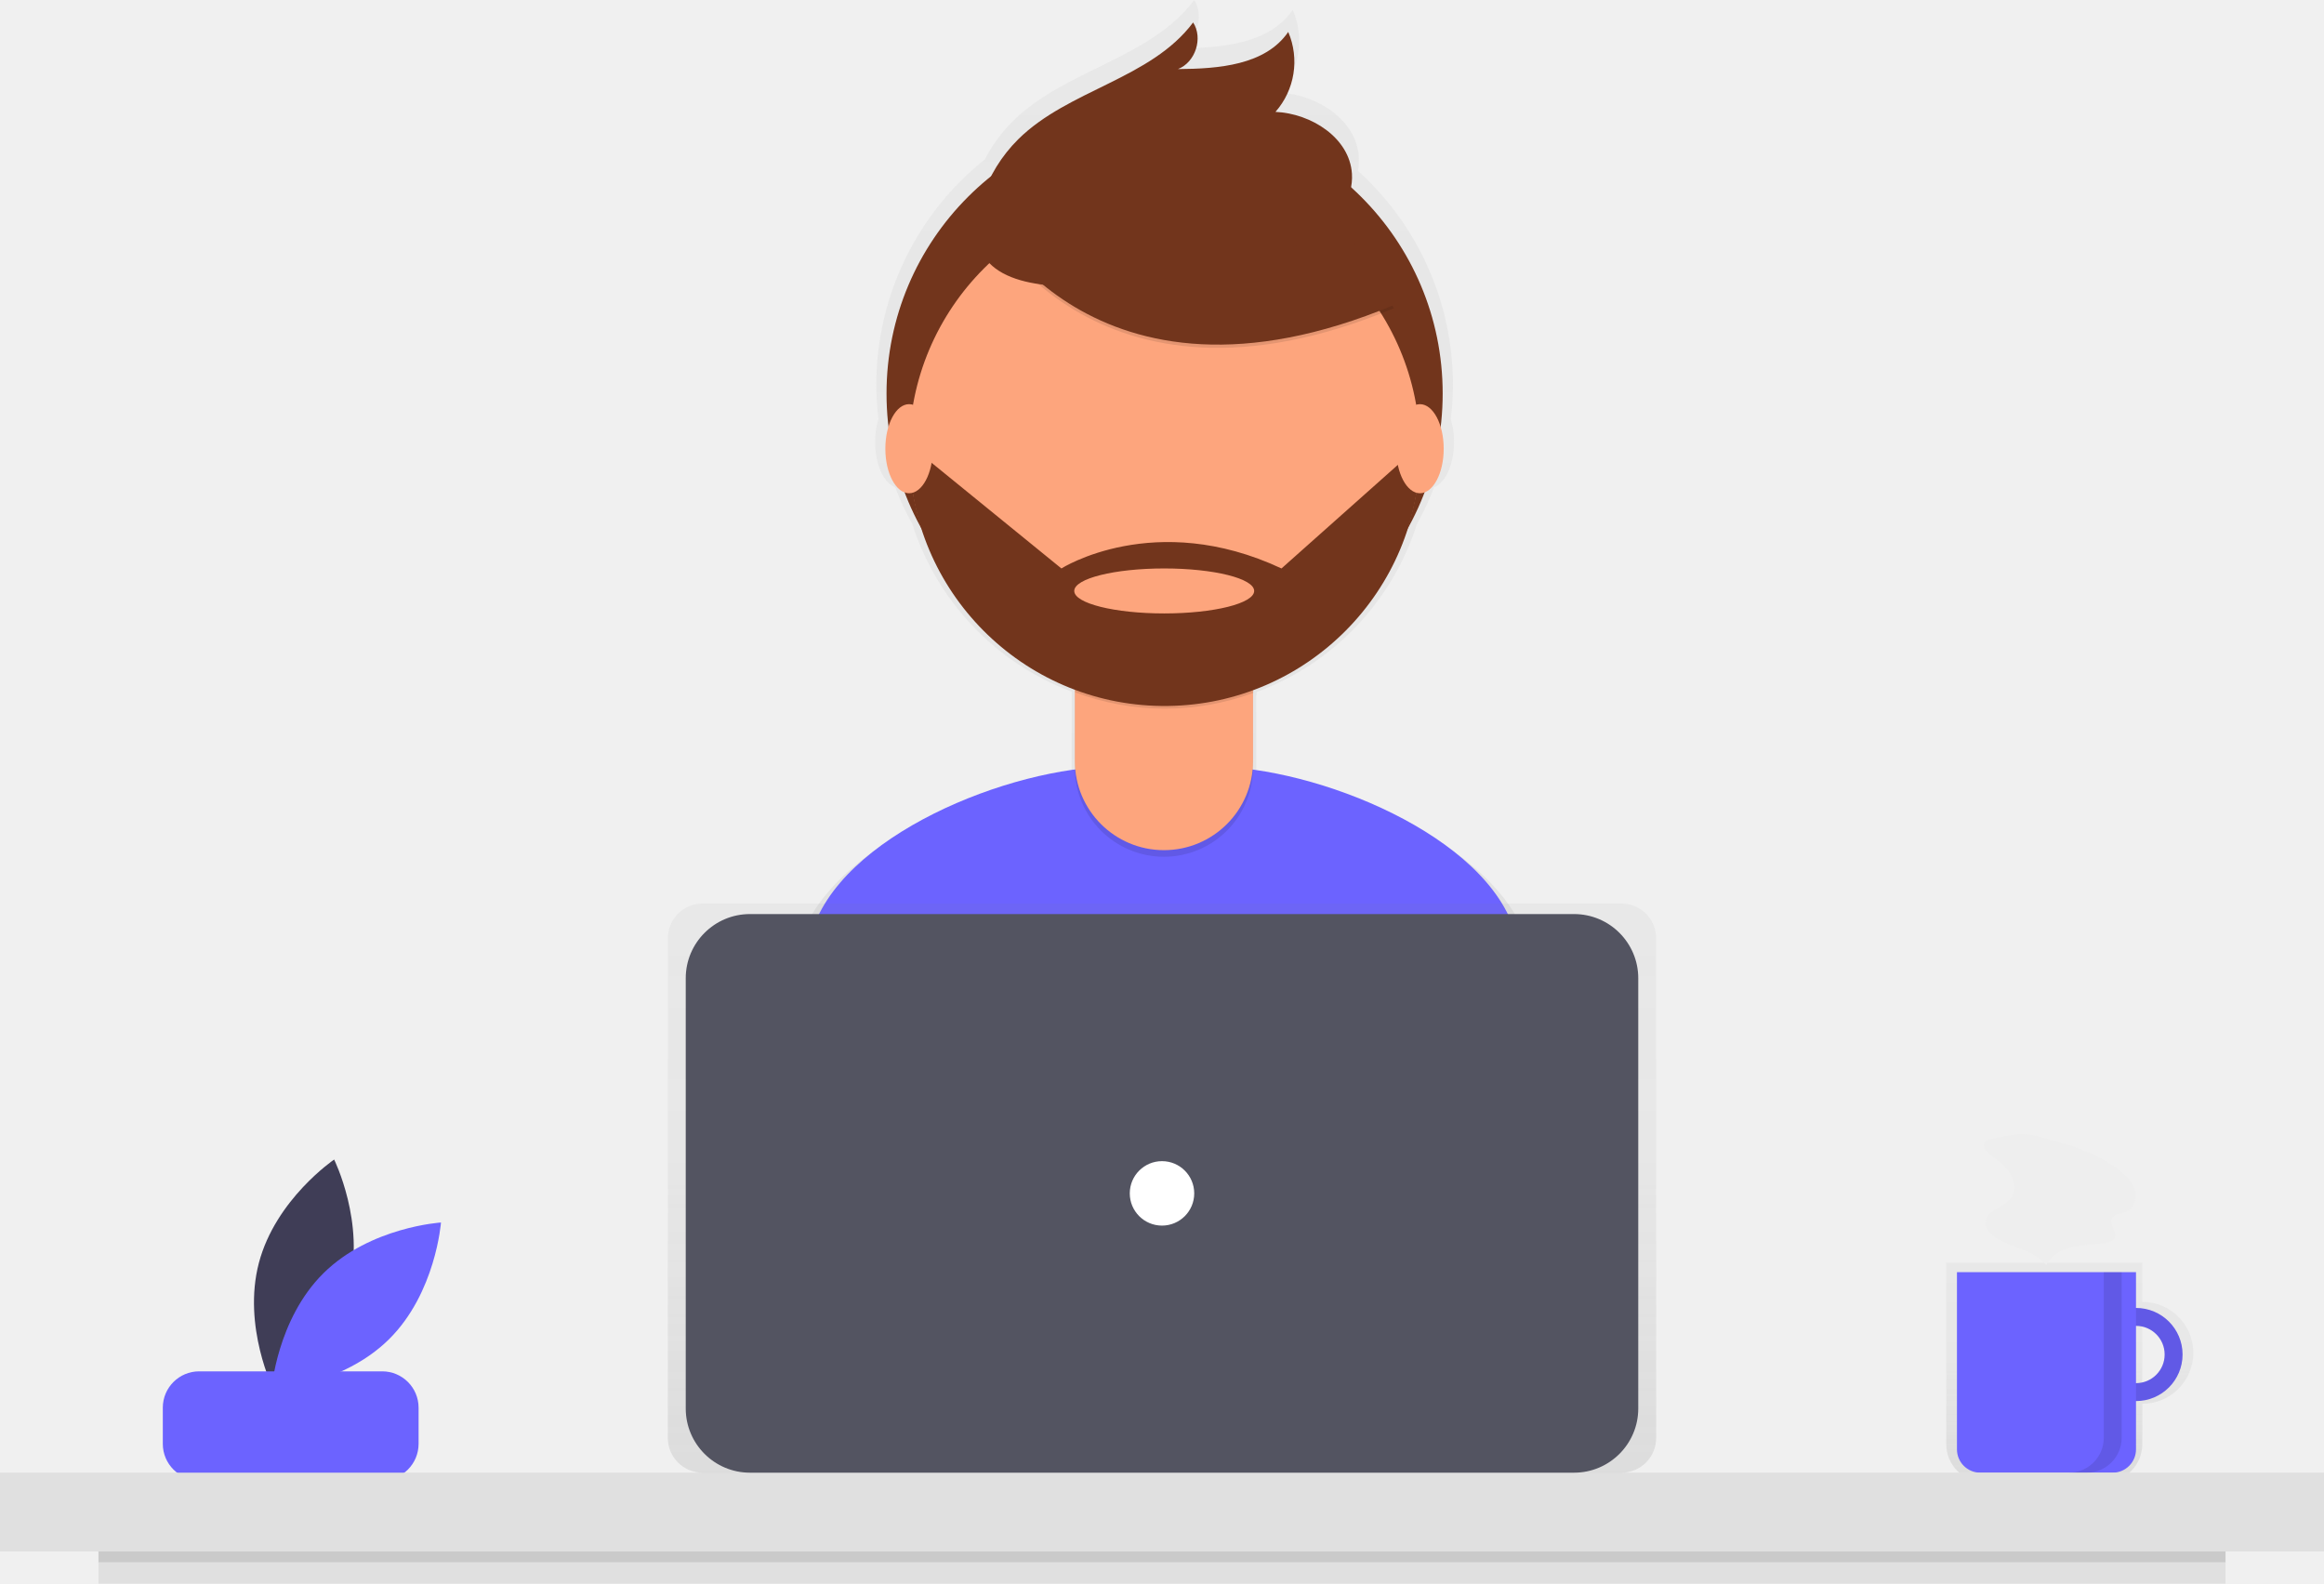
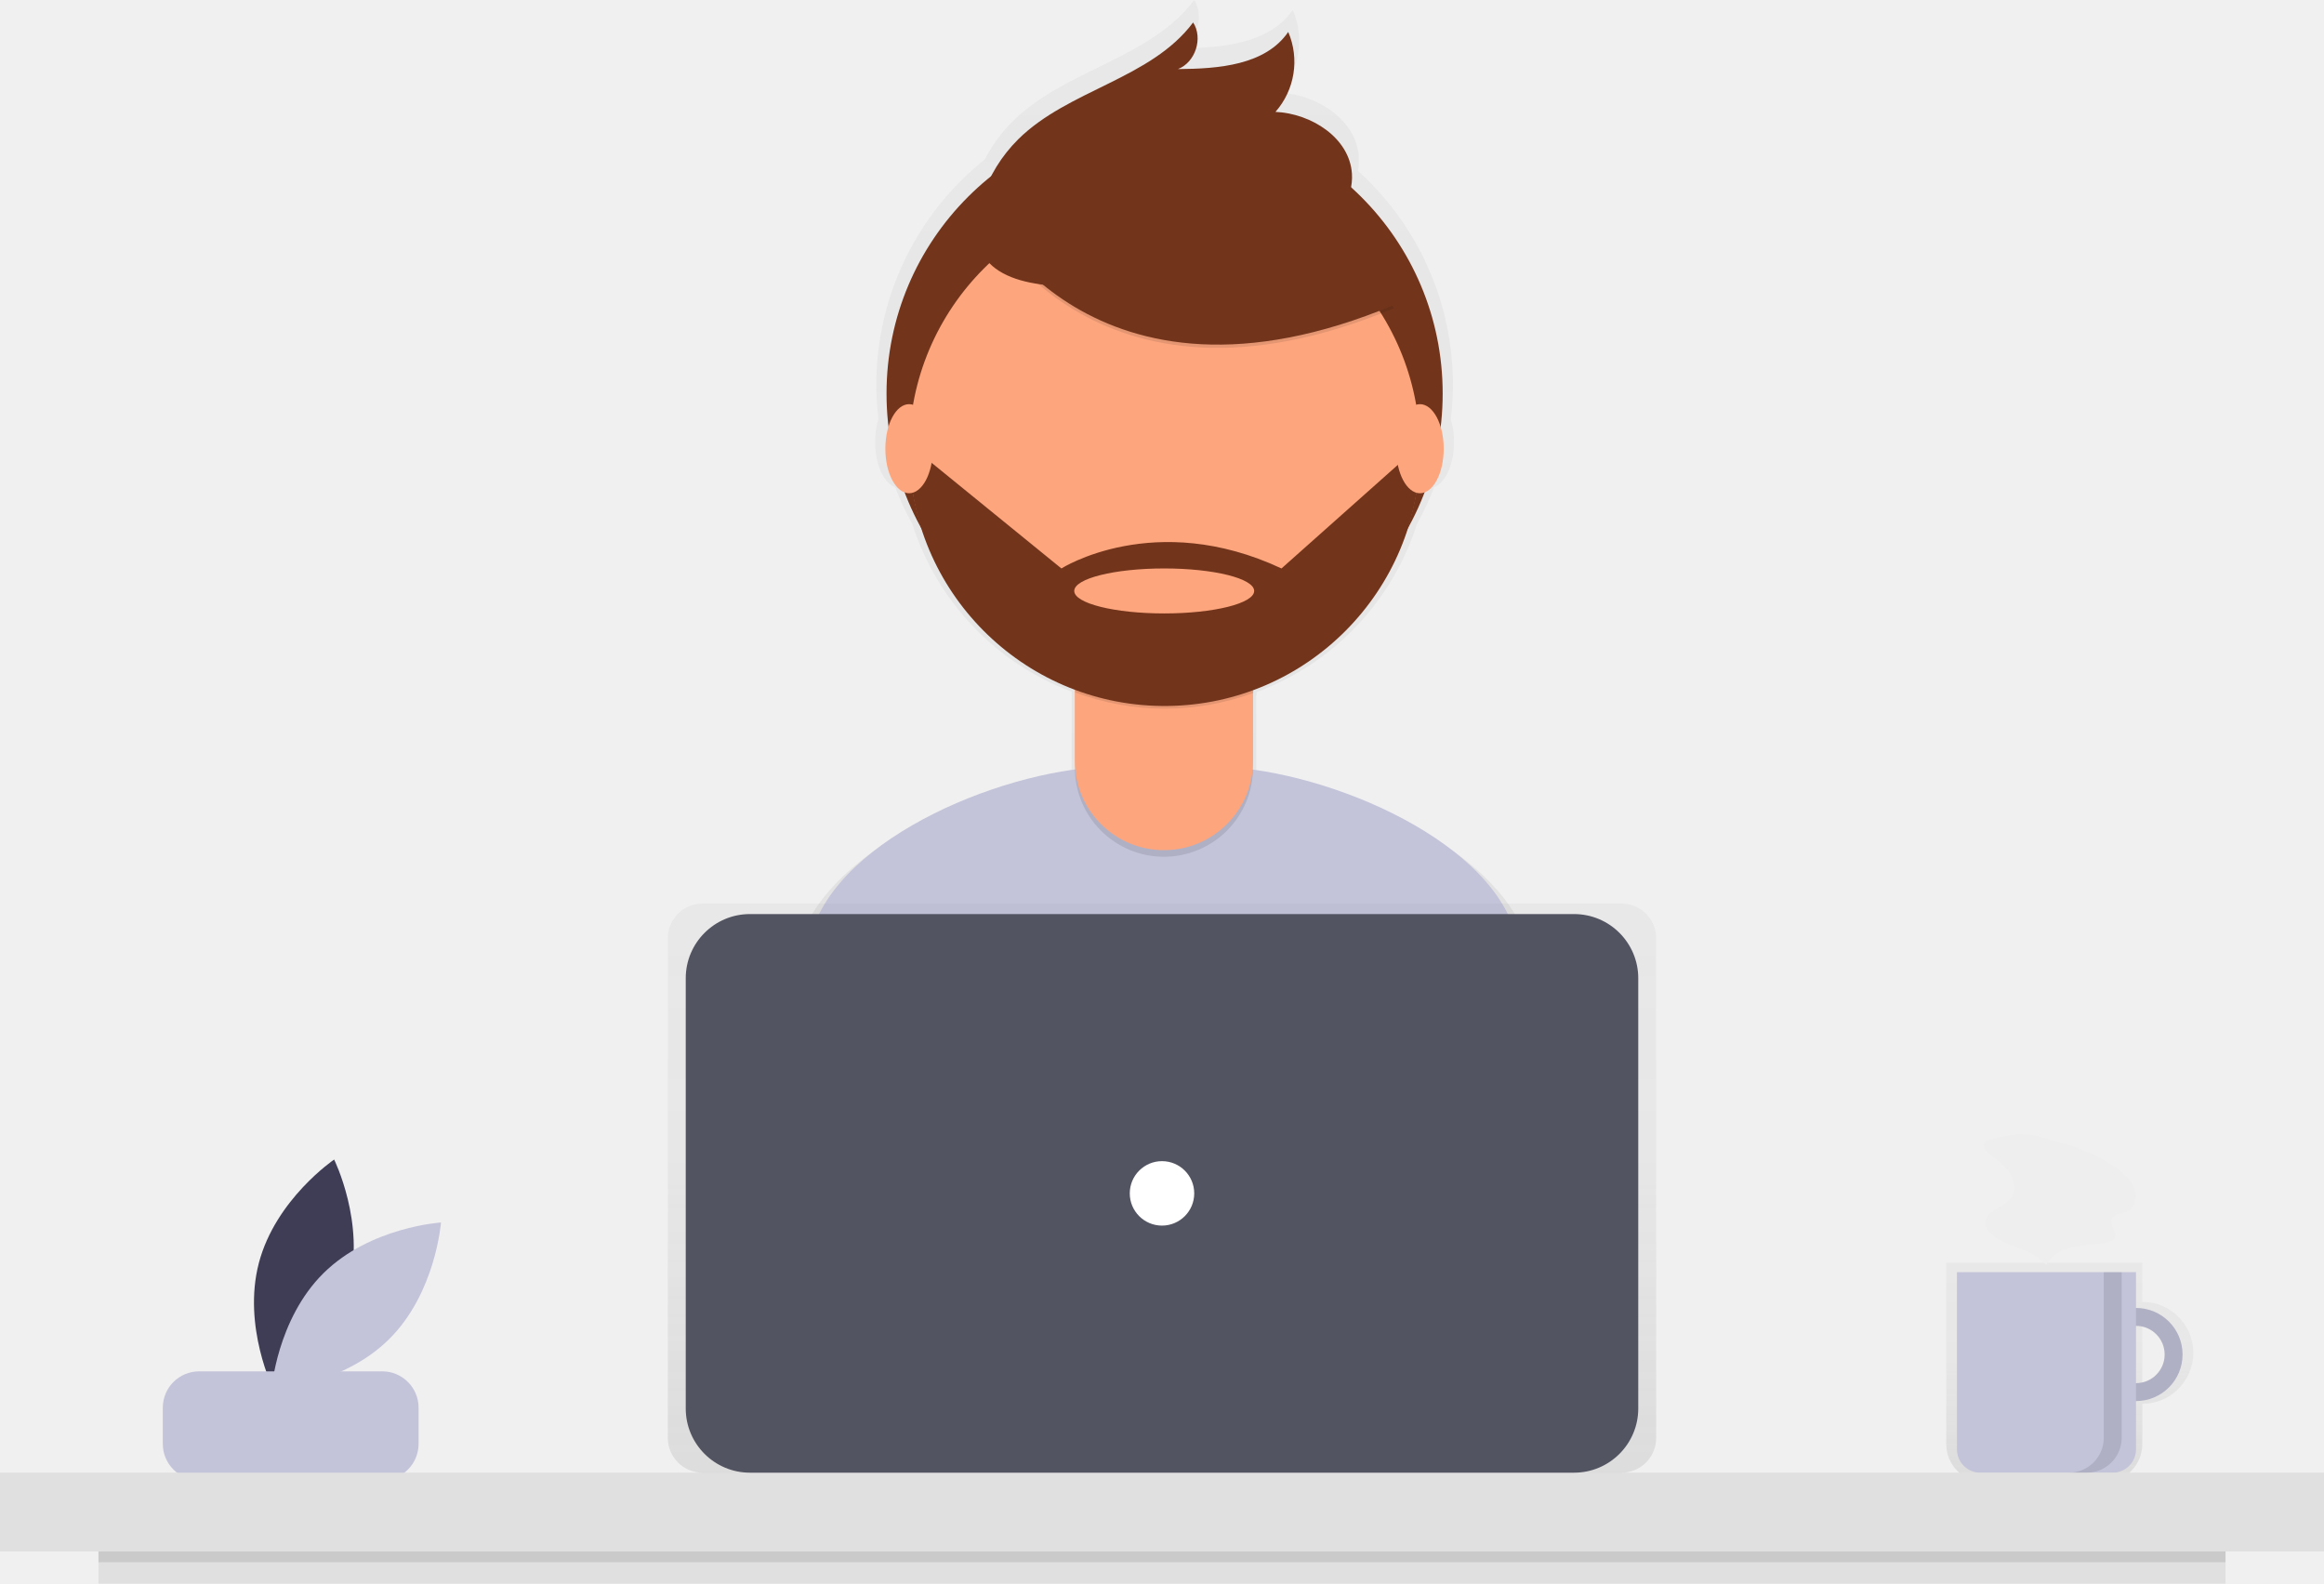
<svg xmlns="http://www.w3.org/2000/svg" xmlns:xlink="http://www.w3.org/1999/xlink" id="e2165270-d70d-4354-9ac9-1848d055b0c2" data-name="Layer 1" width="971.44" height="662" viewBox="0 0 971.44 662">
  <defs>
    <linearGradient id="afa9b5ae-644d-481c-a512-b5b81b77e42b" x1="979.446" y1="738.59" x2="979.446" y2="646.785" gradientUnits="userSpaceOnUse">
      <stop offset="0" stop-color="gray" stop-opacity="0.25" />
      <stop offset="0.535" stop-color="gray" stop-opacity="0.12" />
      <stop offset="1" stop-color="gray" stop-opacity="0.1" />
    </linearGradient>
    <linearGradient id="bf9220ea-365d-417c-960f-9ff5535a2d22" x1="600.652" y1="650.105" x2="600.652" y2="119" xlink:href="#afa9b5ae-644d-481c-a512-b5b81b77e42b" />
    <linearGradient id="b4202d31-0de8-4369-b735-813ee4300deb" x1="485.72" y1="615.598" x2="485.72" y2="377.704" xlink:href="#afa9b5ae-644d-481c-a512-b5b81b77e42b" />
  </defs>
  <path d="M260.114,656.809c-6.985,26.598-31.459,43.22-31.459,43.22s-13.15-26.502-6.166-53.1,31.459-43.22,31.459-43.22S267.098,630.211,260.114,656.809Z" transform="translate(-114.2798 -119)" fill="#3f3d56" />
-   <path d="M249.52,651.183c-19.563,19.327-21.751,48.831-21.751,48.831s29.528-1.831,49.091-21.159,21.751-48.831,21.751-48.831S269.082,631.855,249.52,651.183Z" transform="translate(-114.2798 -119)" fill="#6c63ff" />
-   <rect x="68.053" y="573.241" width="106.916" height="45.496" rx="15.198" fill="#6c63ff" />
+   <path d="M249.52,651.183c-19.563,19.327-21.751,48.831-21.751,48.831s29.528-1.831,49.091-21.159,21.751-48.831,21.751-48.831S269.082,631.855,249.52,651.183Z" transform="translate(-114.2798 -119)" fill="#c3c3da" />
+   <rect x="68.053" y="573.241" width="106.916" height="45.496" rx="15.198" fill="#c3c3da" />
  <g opacity="0.7">
    <path d="M1009.774,663.178V646.785H927.805V722.606a15.984,15.984,0,0,0,15.984,15.984h50.001a15.984,15.984,0,0,0,15.984-15.984V705.802a21.312,21.312,0,0,0,0-42.624Zm0,34.427v-26.23a13.115,13.115,0,0,1,0,26.23Z" transform="translate(-114.2798 -119)" fill="url(#afa9b5ae-644d-481c-a512-b5b81b77e42b)" />
  </g>
-   <path d="M1007.137,665.744a19.459,19.459,0,1,0,19.459,19.459A19.459,19.459,0,0,0,1007.137,665.744Zm0,31.433a11.975,11.975,0,1,1,11.975-11.975A11.975,11.975,0,0,1,1007.137,697.178Z" transform="translate(-114.2798 -119)" fill="#6c63ff" />
+   <path d="M1007.137,665.744a19.459,19.459,0,1,0,19.459,19.459A19.459,19.459,0,0,0,1007.137,665.744Zm0,31.433a11.975,11.975,0,1,1,11.975-11.975A11.975,11.975,0,0,1,1007.137,697.178Z" transform="translate(-114.2798 -119)" fill="#c3c3da" />
  <path d="M1007.137,665.744a19.459,19.459,0,1,0,19.459,19.459A19.459,19.459,0,0,0,1007.137,665.744Zm0,31.433a11.975,11.975,0,1,1,11.975-11.975A11.975,11.975,0,0,1,1007.137,697.178Z" transform="translate(-114.2798 -119)" opacity="0.1" />
-   <path d="M818.016,531.776H892.857a0,0,0,0,1,0,0v74.072a9.75,9.75,0,0,1-9.75,9.75H827.766a9.75,9.75,0,0,1-9.75-9.75V531.776A0,0,0,0,1,818.016,531.776Z" fill="#6c63ff" />
+   <path d="M818.016,531.776H892.857a0,0,0,0,1,0,0v74.072a9.75,9.75,0,0,1-9.75,9.75H827.766a9.75,9.75,0,0,1-9.75-9.75V531.776A0,0,0,0,1,818.016,531.776Z" fill="#c3c3da" />
  <rect y="615.598" width="971.44" height="32.93" fill="#e0e0e0" />
  <g opacity="0.7">
    <path d="M753.249,514.265c-10.412-37.792-69.438-65.389-113.851-71.508.006-.279.021-.555.021-.836V409.571c.047-.017.096-.032.143-.049v-1.226A110.939,110.939,0,0,0,706.573,338.064a119.882,119.882,0,0,0,7.15-15.416c4.741-1.726,8.322-9.545,8.322-18.939a33.069,33.069,0,0,0-1.338-9.495,121.528,121.528,0,0,0,.889-14.419,120.179,120.179,0,0,0-39.697-89.382,23.448,23.448,0,0,0,.375-5.877c-1.005-15.527-17.589-26.076-33.133-26.781a32.8,32.8,0,0,0,5.531-34.637c-9.911,14.439-30.259,15.974-47.772,16.088,7.557-2.926,10.957-13.397,6.562-20.205-18.304,24.534-53.985,29.077-75.756,50.594a63.863,63.863,0,0,0-11.78,16.067,120.241,120.241,0,0,0-45.319,94.135,121.556,121.556,0,0,0,.872,14.289,32.964,32.964,0,0,0-1.38,9.625c0,9.437,3.615,17.28,8.388,18.958a119.884,119.884,0,0,0,7.183,15.467,110.917,110.917,0,0,0,66.541,69.985v33.802c0,.26.014.517.02.776-44.581,6.014-104.079,33.828-114.398,71.924-8.911,32.899-18.424,69.028-23.157,90.241,40.568,28.506,125.693,45.243,179.041,45.243,50.687,0,133.533-15.107,172.907-41.063C772.361,585.734,762.548,548.018,753.249,514.265Z" transform="translate(-114.2798 -119)" fill="url(#bf9220ea-365d-417c-960f-9ff5535a2d22)" />
  </g>
-   <path d="M603.61,640.722c48.896,0,128.814-14.573,166.797-39.612-4.114-22.484-13.58-58.868-22.55-91.428-11.424-41.468-83.528-70.216-126.54-70.216h-41.449c-43.146,0-115.353,28.915-126.634,70.56-8.596,31.736-17.773,66.589-22.338,87.052C470.031,624.575,552.148,640.722,603.61,640.722Z" transform="translate(-114.2798 -119)" fill="#6c63ff" />
+   <path d="M603.61,640.722c48.896,0,128.814-14.573,166.797-39.612-4.114-22.484-13.58-58.868-22.55-91.428-11.424-41.468-83.528-70.216-126.54-70.216h-41.449c-43.146,0-115.353,28.915-126.634,70.56-8.596,31.736-17.773,66.589-22.338,87.052C470.031,624.575,552.148,640.722,603.61,640.722Z" transform="translate(-114.2798 -119)" fill="#c3c3da" />
  <circle cx="486.807" cy="164.497" r="116.236" fill="#72351c" />
  <path d="M449.291,261.311H523.77a0,0,0,0,1,0,0v59.583a37.239,37.239,0,0,1-37.239,37.239h-0a37.239,37.239,0,0,1-37.239-37.239V261.311A0,0,0,0,1,449.291,261.311Z" opacity="0.1" />
  <path d="M459.974,258.553H513.087a10.683,10.683,0,0,1,10.683,10.683v48.9a37.239,37.239,0,0,1-37.239,37.239h-0a37.239,37.239,0,0,1-37.239-37.239V269.236A10.683,10.683,0,0,1,459.974,258.553Z" fill="#fda57d" />
  <path d="M563.709,408.434a107.191,107.191,0,0,0,74.479.206v-9.149H563.709Z" transform="translate(-114.2798 -119)" opacity="0.1" />
  <circle cx="486.807" cy="187.668" r="106.753" fill="#fda57d" />
  <path d="M525.046,209.565S570.036,300.888,696.948,247.84L667.402,201.507l-52.376-18.802Z" transform="translate(-114.2798 -119)" opacity="0.1" />
  <path d="M525.046,208.222s44.99,91.323,171.901,38.275L667.402,200.164,615.026,181.362Z" transform="translate(-114.2798 -119)" fill="#72351c" />
  <path d="M524.647,202.052a61.67,61.67,0,0,1,15.285-24.863c21.001-20.757,55.422-25.139,73.079-48.806,4.24,6.568.959,16.668-6.33,19.491,16.894-.11,36.523-1.59,46.084-15.519a31.642,31.642,0,0,1-5.336,33.413c14.994.681,30.993,10.857,31.962,25.835.646,9.979-5.611,19.427-13.811,25.149s-18.121,8.35-27.886,10.503C609.188,233.54,506.046,259.882,524.647,202.052Z" transform="translate(-114.2798 -119)" fill="#72351c" />
  <path d="M707.836,307.602h-2.83l-55.062,49.019c-53.048-24.845-91.994,0-91.994,0L500.201,309.617l-5.823.732a106.75,106.75,0,0,0,213.458-2.746ZM600.924,375.423c-20.768,0-37.603-4.209-37.603-9.401s16.836-9.401,37.603-9.401,37.603,4.209,37.603,9.401S621.692,375.423,600.924,375.423Z" transform="translate(-114.2798 -119)" fill="#72351c" />
  <ellipse cx="380.011" cy="187.566" rx="9.93" ry="18.62" fill="#fda57d" />
  <ellipse cx="593.545" cy="187.566" rx="9.93" ry="18.62" fill="#fda57d" />
  <g opacity="0.7">
    <rect x="279.158" y="377.704" width="413.124" height="237.894" rx="14.5" fill="url(#b4202d31-0de8-4369-b735-813ee4300deb)" />
  </g>
  <rect x="286.642" y="382.093" width="398.156" height="233.505" rx="26.835" fill="#535461" />
  <circle cx="485.72" cy="498.846" r="13.471" fill="#fff" />
  <rect x="41.163" y="648.529" width="889.115" height="13.471" fill="#e0e0e0" />
  <rect x="41.163" y="648.529" width="889.115" height="4.49" opacity="0.1" />
  <path d="M993.665,650.776v69.228a14.594,14.594,0,0,1-14.594,14.594h7.484a14.594,14.594,0,0,0,14.594-14.594V650.776Z" transform="translate(-114.2798 -119)" opacity="0.1" />
  <path d="M947.064,594.979c-1.262.216-2.686.557-3.305,1.678-.982,1.78.797,3.786,2.421,5.009,2.999,2.259,6.16,4.478,8.199,7.632s2.679,7.554.451,10.576c-2.91,3.946-9.852,4.795-10.524,9.652-.431,3.118,2.264,5.778,4.995,7.343,6.741,3.862,15.432,4.892,20.315,10.935,2.02-4.154,6.538-6.555,11.042-7.58s9.183-.949,13.749-1.644c1.474-.225,3.135-.675,3.794-2.012,1.276-2.59-2.362-5.697-1.106-8.298.956-1.979,3.763-1.826,5.813-2.618,3.338-1.291,4.715-5.587,3.767-9.038s-3.624-6.148-6.438-8.36c-7.584-5.96-16.704-9.464-25.927-11.985-4.29-1.172-9.326-3.011-13.781-3.189C956.227,592.907,951.322,594.251,947.064,594.979Z" transform="translate(-114.2798 -119)" fill="#eee" />
</svg>
